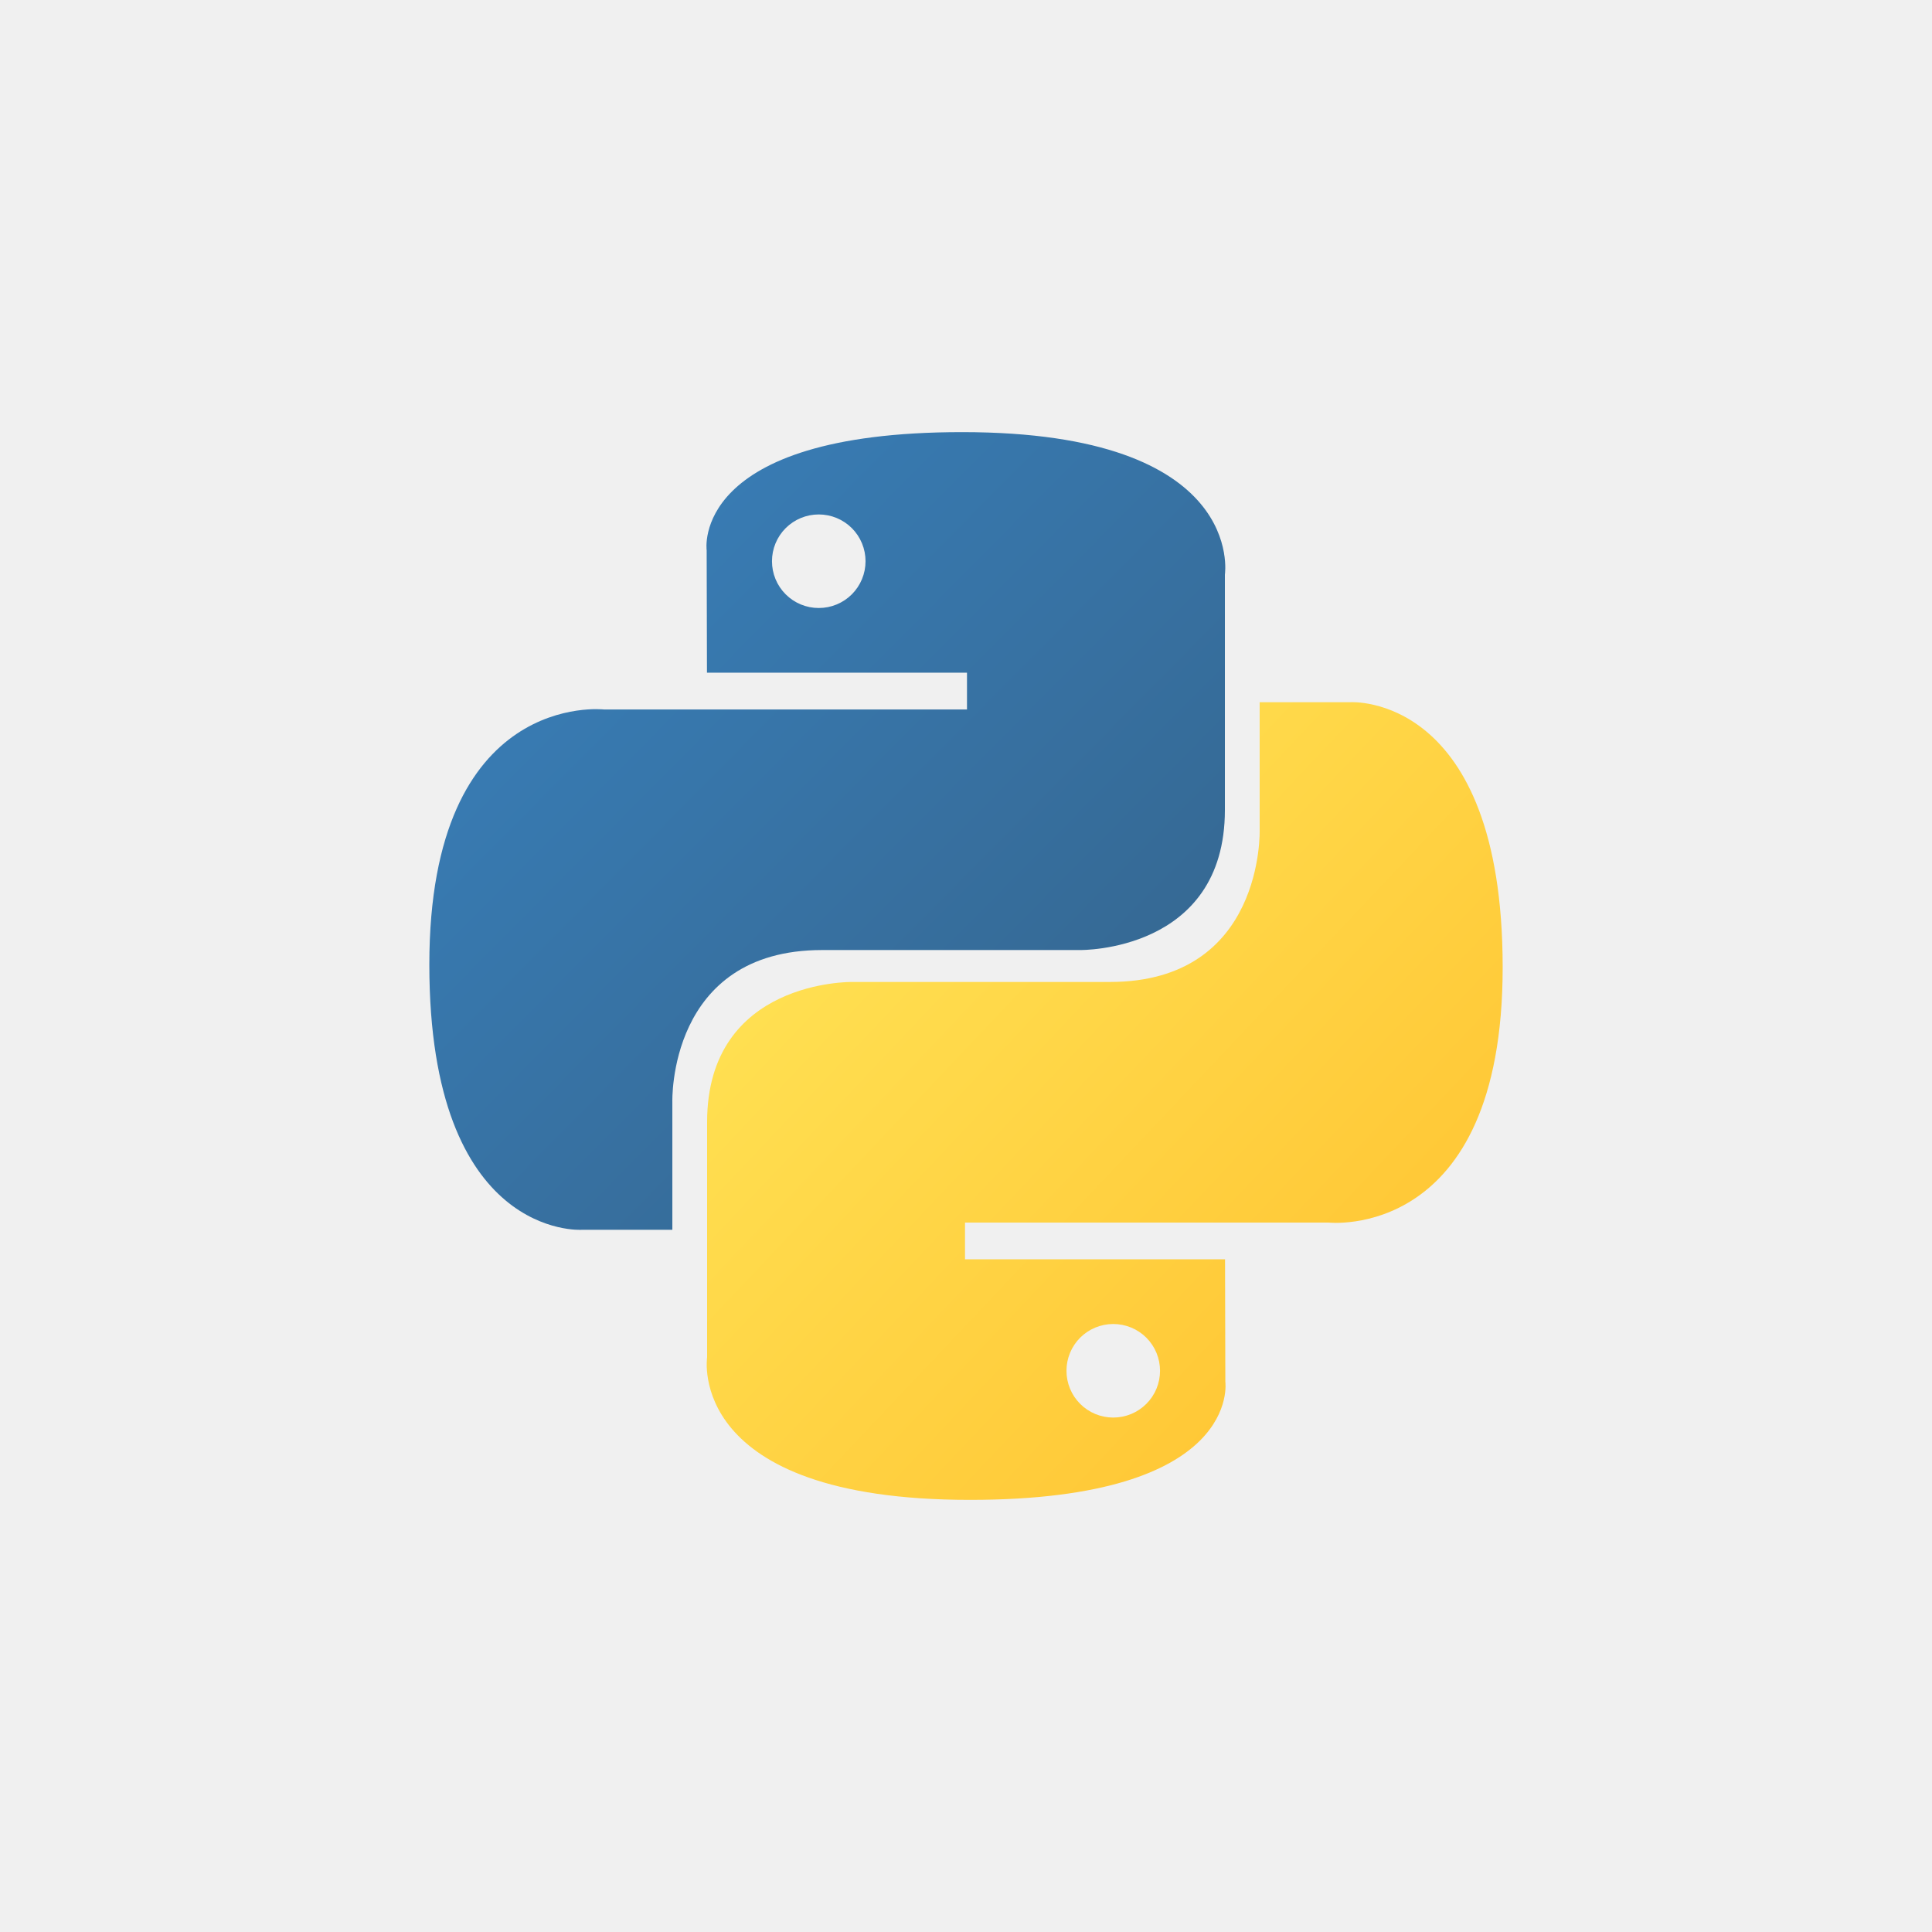
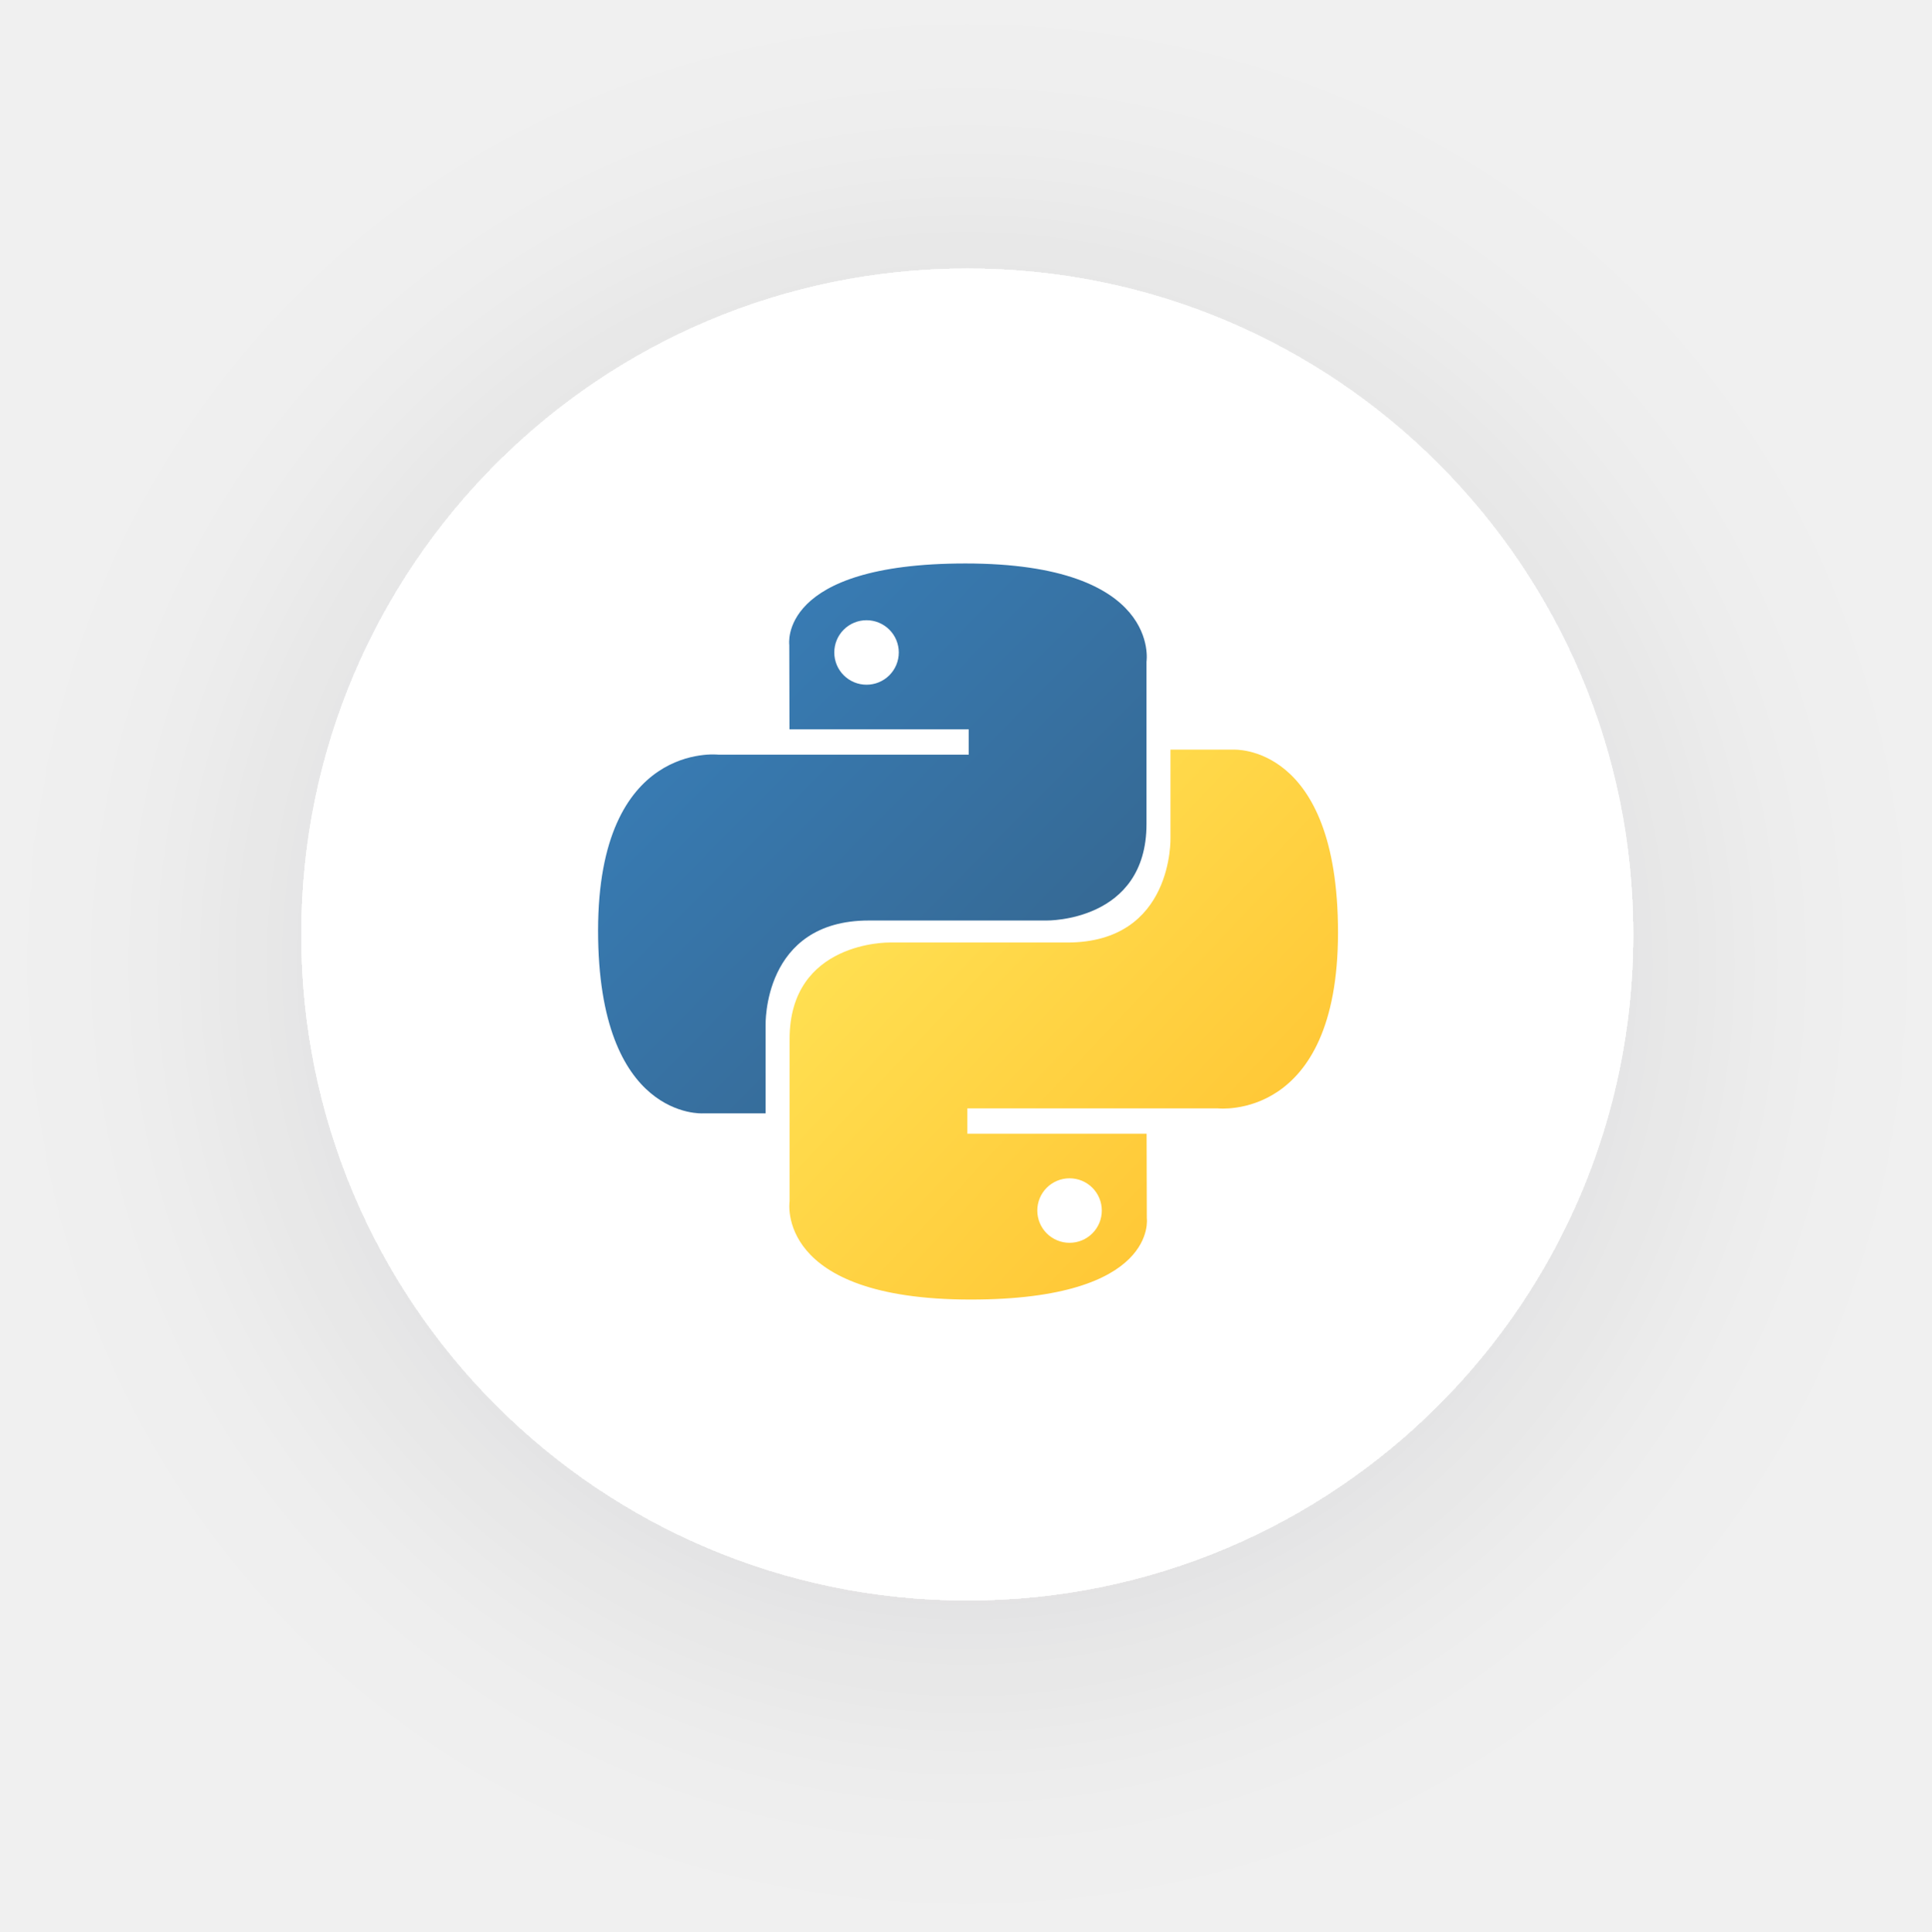
- <svg xmlns="http://www.w3.org/2000/svg" width="180" height="180" viewBox="0 0 180 180" fill="none">
-   <path d="M89.64 40.26C64.254 40.26 65.838 51.269 65.838 51.269L65.867 62.675H90.092V66.099H56.245C56.245 66.099 40 64.257 40 89.871C40 115.486 54.179 114.578 54.179 114.578H62.641V102.691C62.641 102.691 62.184 88.513 76.593 88.513H100.621C100.621 88.513 114.12 88.731 114.12 75.466V53.533C114.12 53.533 116.17 40.26 89.64 40.26ZM76.282 47.93C76.854 47.93 77.421 48.042 77.95 48.261C78.479 48.48 78.96 48.801 79.365 49.205C79.769 49.61 80.09 50.091 80.309 50.62C80.528 51.149 80.64 51.716 80.64 52.288C80.64 52.861 80.528 53.428 80.309 53.957C80.09 54.486 79.769 54.966 79.365 55.371C78.96 55.776 78.479 56.097 77.95 56.316C77.421 56.535 76.854 56.647 76.282 56.646C75.709 56.647 75.142 56.535 74.613 56.316C74.084 56.097 73.604 55.776 73.199 55.371C72.794 54.966 72.473 54.486 72.254 53.957C72.035 53.428 71.923 52.861 71.924 52.288C71.923 51.716 72.035 51.149 72.254 50.62C72.473 50.091 72.794 49.61 73.199 49.205C73.604 48.801 74.084 48.48 74.613 48.261C75.142 48.042 75.709 47.93 76.282 47.93V47.93Z" fill="url(#paint0_linear_23_696)" />
-   <path d="M90.361 139.74C115.747 139.74 114.162 128.731 114.162 128.731L114.134 117.326H89.908V113.902H123.756C123.756 113.902 140 115.744 140 90.129C140 64.513 125.822 65.422 125.822 65.422H117.36V77.308C117.36 77.308 117.816 91.487 103.407 91.487H79.38C79.38 91.487 65.88 91.269 65.88 104.534V126.467C65.88 126.467 63.831 139.74 90.361 139.74H90.361ZM103.719 132.071C103.147 132.071 102.58 131.959 102.051 131.74C101.522 131.521 101.041 131.2 100.636 130.795C100.231 130.391 99.91 129.91 99.692 129.381C99.473 128.852 99.36 128.285 99.361 127.713C99.36 127.14 99.473 126.573 99.692 126.044C99.91 125.515 100.231 125.034 100.636 124.629C101.041 124.225 101.522 123.904 102.051 123.685C102.58 123.466 103.147 123.354 103.719 123.354C104.292 123.354 104.858 123.466 105.387 123.685C105.916 123.904 106.397 124.225 106.802 124.629C107.207 125.034 107.528 125.515 107.747 126.044C107.965 126.573 108.078 127.14 108.077 127.712C108.078 128.285 107.965 128.852 107.747 129.381C107.528 129.91 107.207 130.39 106.802 130.795C106.397 131.2 105.916 131.521 105.387 131.74C104.858 131.959 104.292 132.071 103.719 132.07V132.071Z" fill="url(#paint1_linear_23_696)" />
+ <svg xmlns="http://www.w3.org/2000/svg" width="261" height="261" viewBox="0 0 261 261" fill="none">
+   <g filter="url(#filter0_d_30_1001)">
+     <rect x="40.724" y="36.297" width="180" height="180" rx="90" fill="white" />
+     <rect x="41.224" y="36.797" width="179" height="179" rx="89.5" stroke="white" />
+   </g>
+   <path d="M130.468 76.151C105.082 76.151 106.667 87.16 106.667 87.16L106.695 98.566H130.921V101.99H97.073C97.073 101.99 80.828 100.148 80.828 125.762C80.828 151.378 95.007 150.469 95.007 150.469H103.469V138.583C103.469 138.583 103.013 124.404 117.421 124.404H141.449C141.449 124.404 154.948 124.622 154.948 111.357V89.425C154.948 89.425 156.998 76.151 130.468 76.151ZM117.11 83.821C117.682 83.821 118.249 83.933 118.778 84.152C119.307 84.371 119.788 84.692 120.193 85.097C120.597 85.501 120.918 85.982 121.137 86.511C121.356 87.04 121.469 87.607 121.468 88.179C121.469 88.752 121.356 89.319 121.137 89.848C120.918 90.377 120.597 90.857 120.193 91.262C119.788 91.667 119.307 91.988 118.778 92.207C118.249 92.426 117.682 92.538 117.11 92.537C116.537 92.538 115.97 92.426 115.441 92.207C114.912 91.988 114.432 91.667 114.027 91.262C113.622 90.857 113.301 90.377 113.082 89.848C112.864 89.319 112.751 88.752 112.752 88.179C112.751 87.607 112.864 87.04 113.082 86.511C113.301 85.982 113.622 85.501 114.027 85.097C114.432 84.692 114.912 84.371 115.441 84.152C115.97 83.933 116.537 83.821 117.11 83.821V83.821Z" fill="url(#paint0_linear_30_1001)" />
+   <path d="M131.189 175.631C156.575 175.631 154.99 164.622 154.99 164.622L154.962 153.217H130.736V149.793H164.584C164.584 149.793 180.829 151.635 180.829 126.02C180.829 100.405 166.65 101.313 166.65 101.313H158.188V113.199C158.188 113.199 158.644 127.378 144.236 127.378H120.208C120.208 127.378 106.709 127.16 106.709 140.425V162.358C106.709 162.358 104.659 175.631 131.189 175.631H131.189ZM144.547 167.962C143.975 167.962 143.408 167.85 142.879 167.631C142.35 167.412 141.869 167.091 141.464 166.687C141.06 166.282 140.739 165.801 140.52 165.272C140.301 164.743 140.189 164.176 140.189 163.604C140.188 163.031 140.301 162.464 140.52 161.935C140.738 161.406 141.059 160.925 141.464 160.521C141.869 160.116 142.35 159.795 142.879 159.576C143.408 159.357 143.975 159.245 144.547 159.245C145.12 159.245 145.687 159.357 146.216 159.576C146.745 159.795 147.225 160.116 147.63 160.52C148.035 160.925 148.356 161.406 148.575 161.935C148.794 162.464 148.906 163.031 148.905 163.603C148.906 164.176 148.794 164.743 148.575 165.272C148.356 165.801 148.035 166.281 147.63 166.686C147.225 167.091 146.745 167.412 146.216 167.631C145.687 167.85 145.12 167.962 144.547 167.961V167.962Z" fill="url(#paint1_linear_30_1001)" />
  <defs>
-     <linearGradient id="paint0_linear_23_696" x1="49.61" y1="49.208" x2="99.167" y2="98.27" gradientUnits="userSpaceOnUse">
+     <filter id="filter0_d_30_1001" x="0.724" y="0.297" width="260" height="260" filterUnits="userSpaceOnUse" color-interpolation-filters="sRGB">
+       <feFlood flood-opacity="0" result="BackgroundImageFix" />
+       <feColorMatrix in="SourceAlpha" type="matrix" values="0 0 0 0 0 0 0 0 0 0 0 0 0 0 0 0 0 0 127 0" result="hardAlpha" />
+       <feOffset dy="4" />
+       <feGaussianBlur stdDeviation="20" />
+       <feComposite in2="hardAlpha" operator="out" />
+       <feColorMatrix type="matrix" values="0 0 0 0 0.037 0 0 0 0 0.035 0 0 0 0 0.048 0 0 0 0.1 0" />
+       <feBlend mode="normal" in2="BackgroundImageFix" result="effect1_dropShadow_30_1001" />
+       <feBlend mode="normal" in="SourceGraphic" in2="effect1_dropShadow_30_1001" result="shape" />
+     </filter>
+     <linearGradient id="paint0_linear_30_1001" x1="90.438" y1="85.099" x2="139.995" y2="134.161" gradientUnits="userSpaceOnUse">
      <stop stop-color="#387EB8" />
      <stop offset="1" stop-color="#366994" />
    </linearGradient>
-     <linearGradient id="paint1_linear_23_696" x1="80.028" y1="80.713" x2="133.247" y2="131.022" gradientUnits="userSpaceOnUse">
+     <linearGradient id="paint1_linear_30_1001" x1="120.857" y1="116.604" x2="174.075" y2="166.913" gradientUnits="userSpaceOnUse">
      <stop stop-color="#FFE052" />
      <stop offset="1" stop-color="#FFC331" />
    </linearGradient>
  </defs>
</svg>
